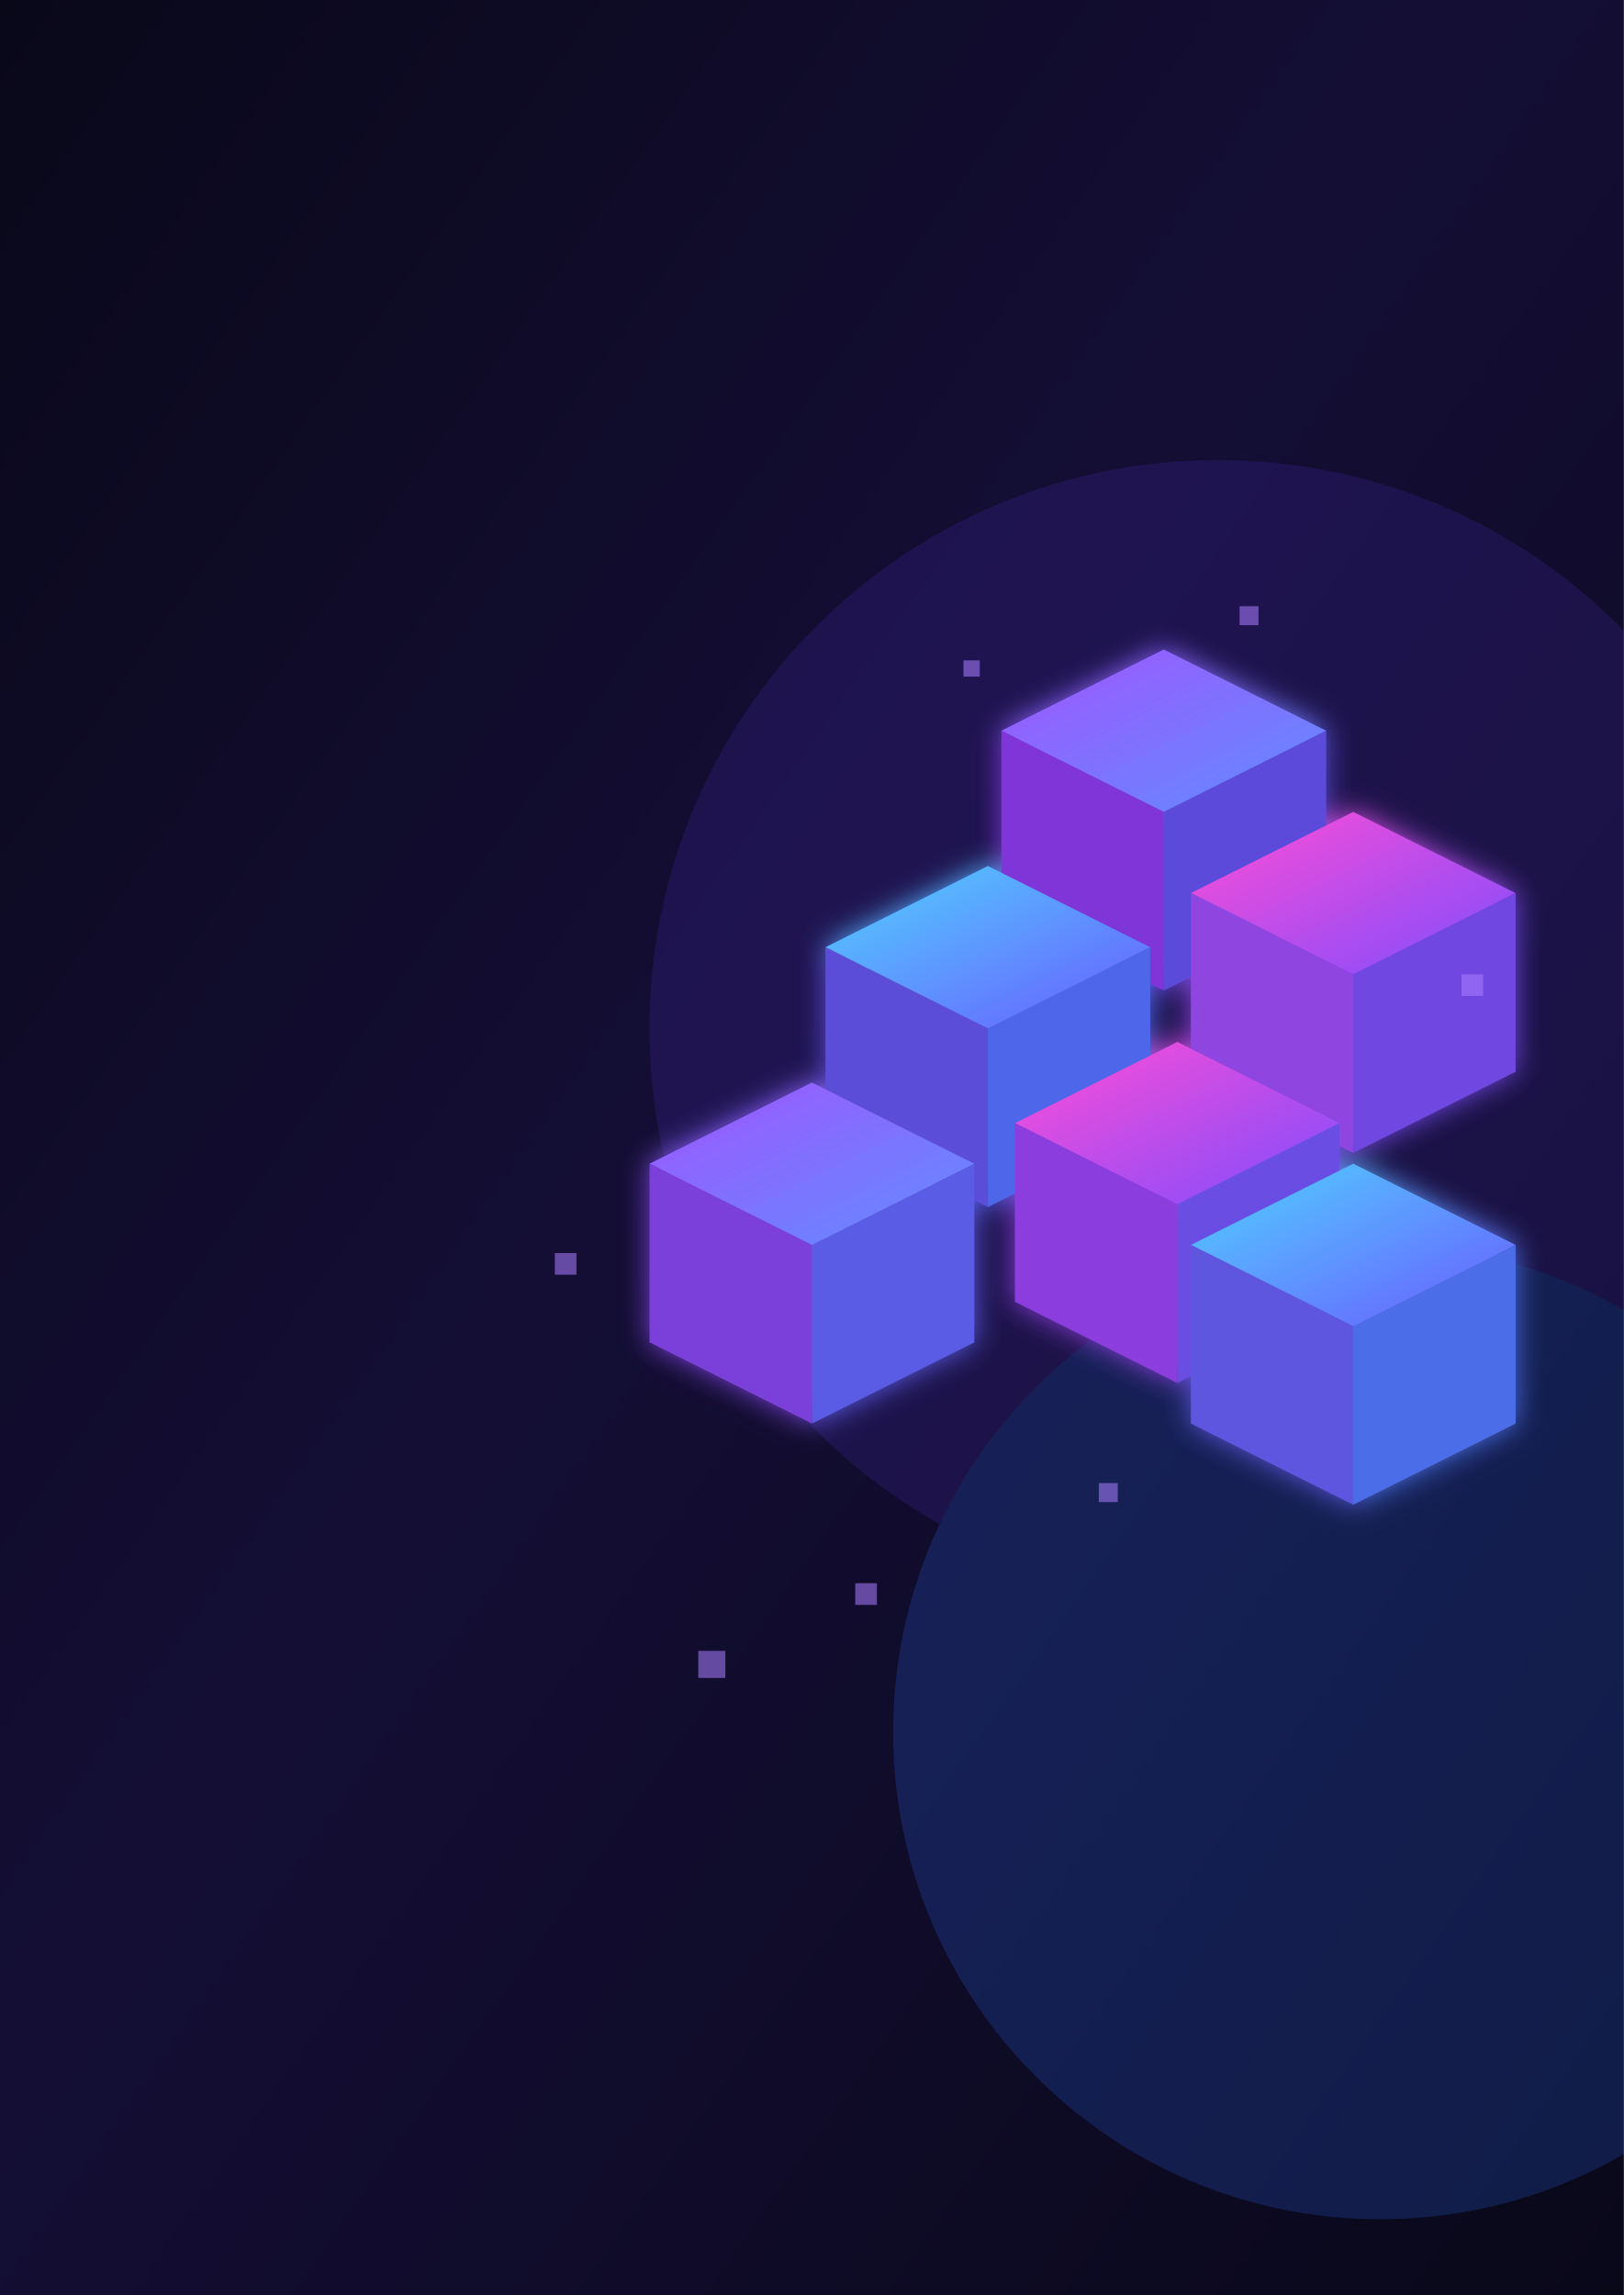
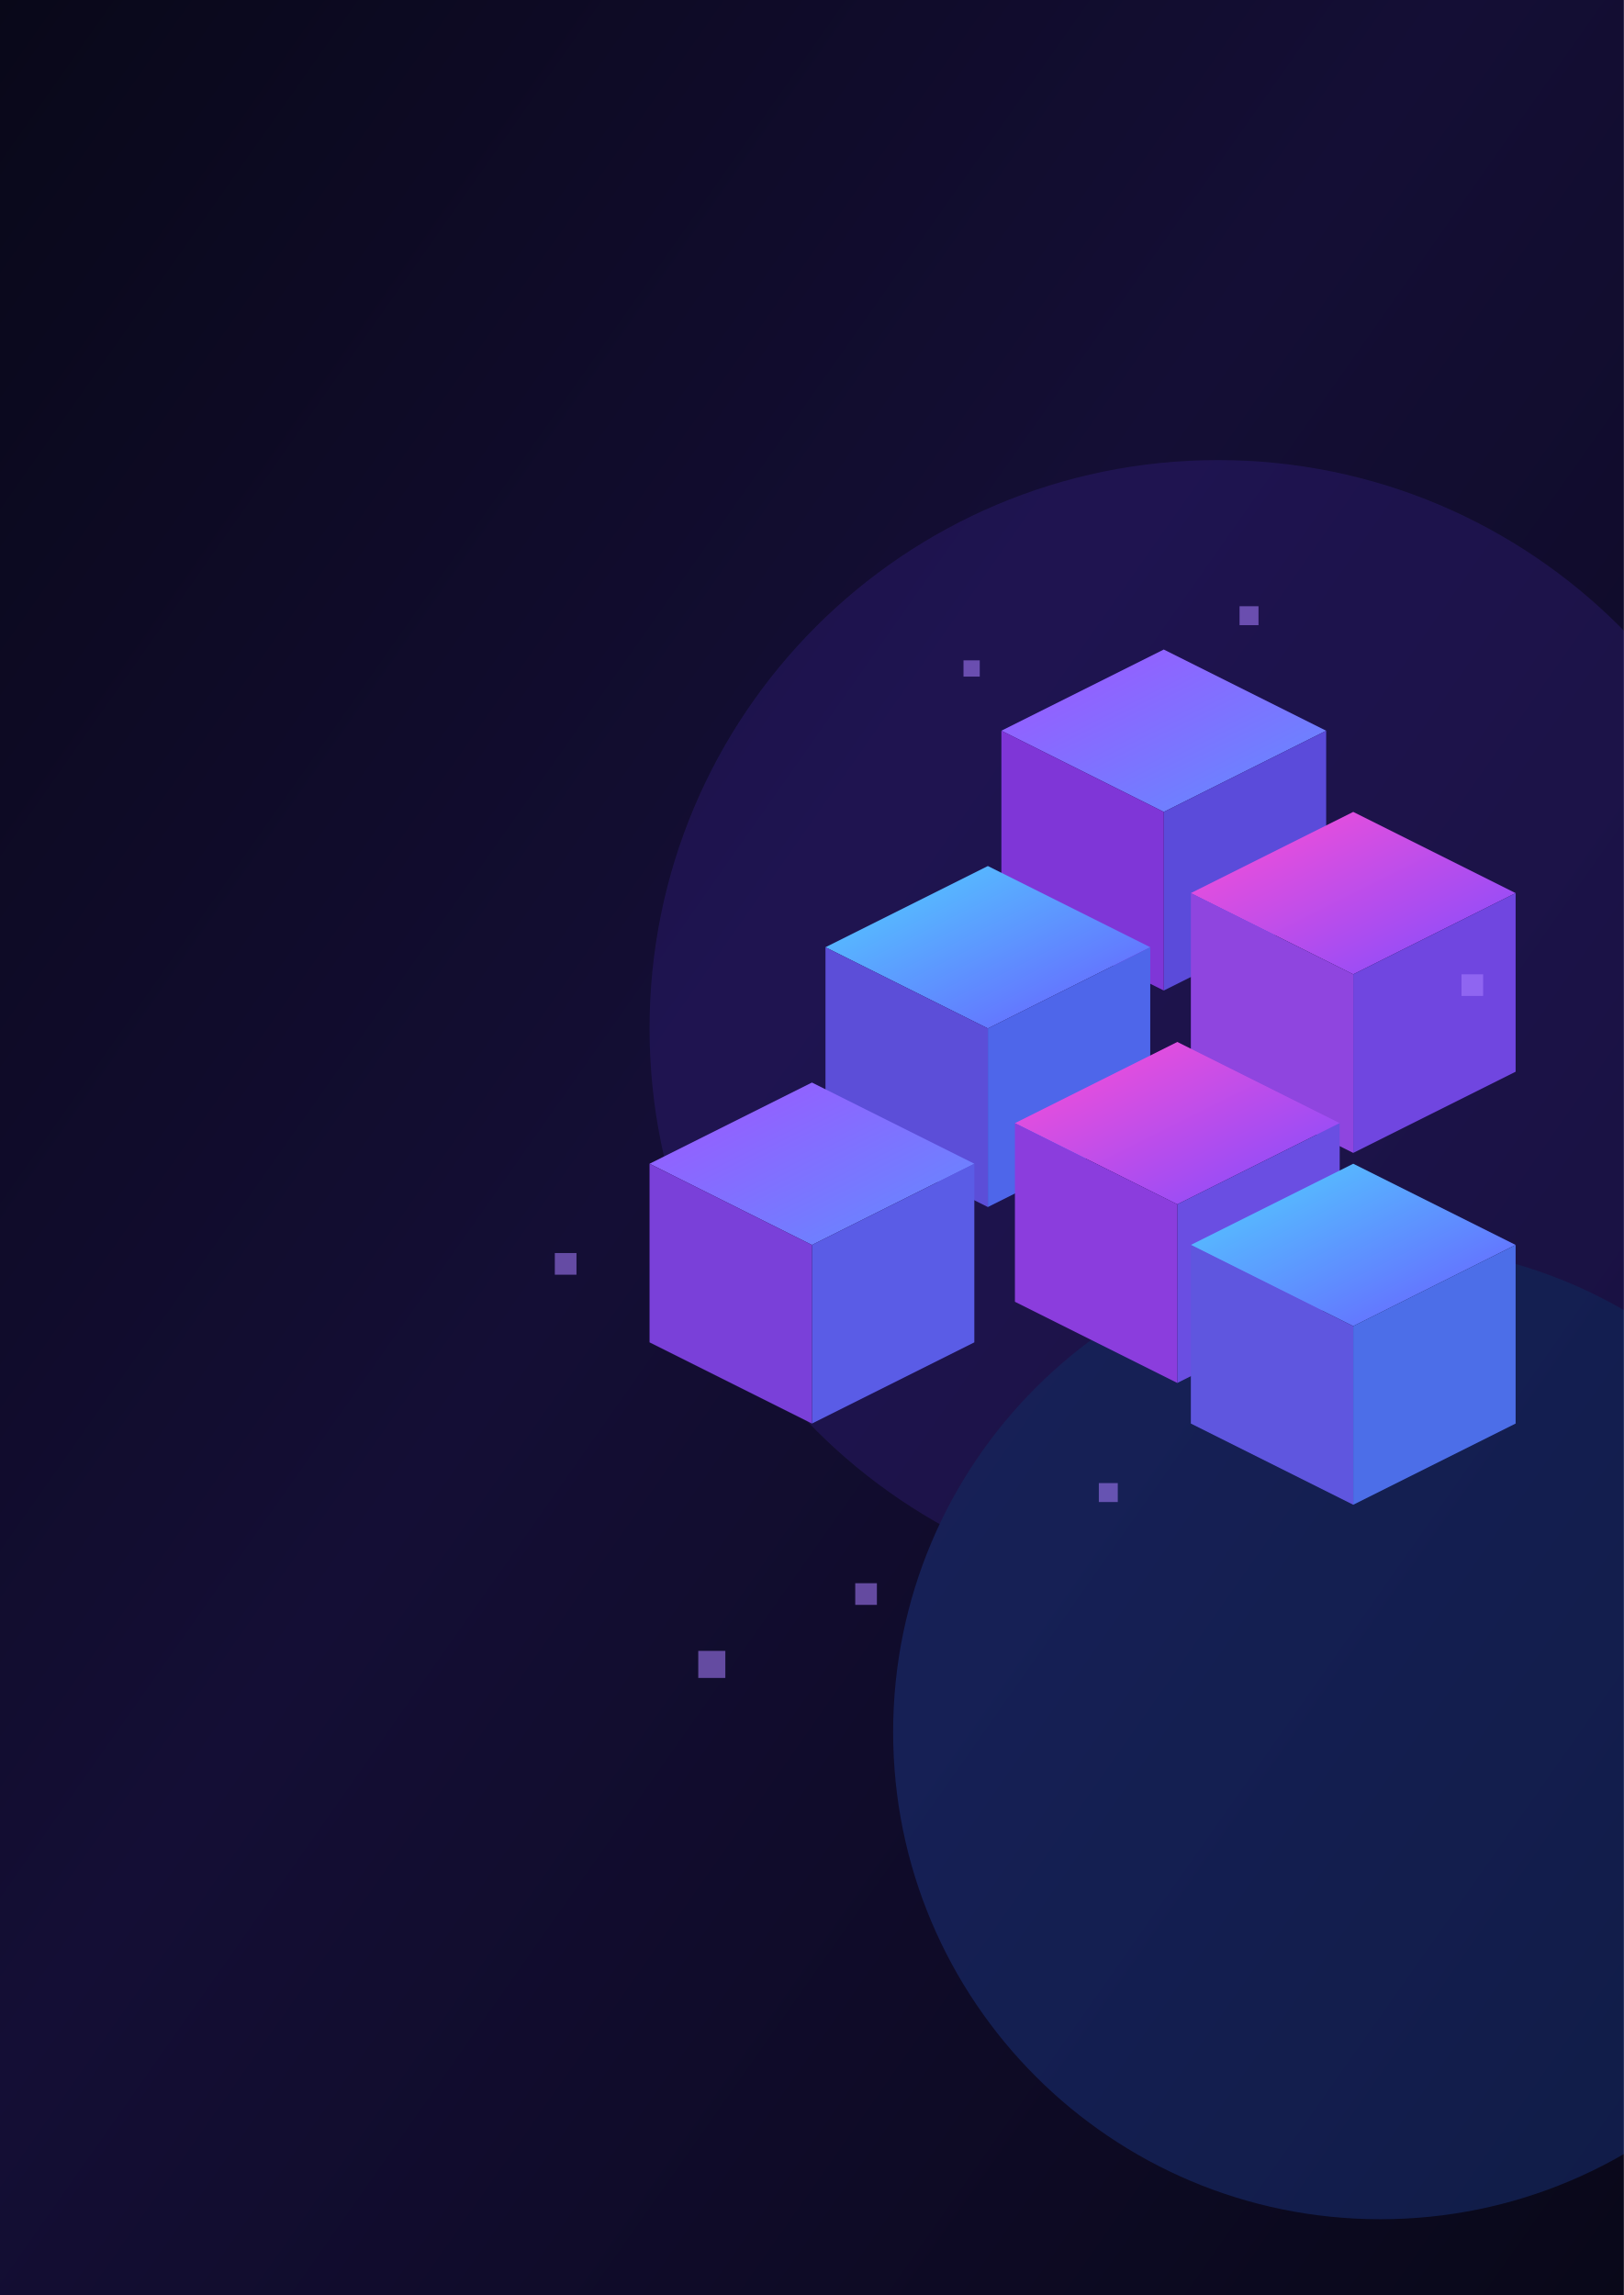
<svg xmlns="http://www.w3.org/2000/svg" viewBox="0 0 600 848" role="img" aria-label="Isometric cube network">
  <defs>
    <linearGradient id="bg" x1="0" y1="0" x2="1" y2="1">
      <stop offset="0" stop-color="#090819" />
      <stop offset="0.45" stop-color="#140e35" />
      <stop offset="1" stop-color="#090819" />
    </linearGradient>
    <linearGradient id="f1" x1="0" y1="0" x2="1" y2="1">
      <stop offset="0" stop-color="#a055ff" />
      <stop offset="1" stop-color="#5f8dff" />
    </linearGradient>
    <linearGradient id="f2" x1="0" y1="0" x2="1" y2="1">
      <stop offset="0" stop-color="#ff4ed5" />
      <stop offset="1" stop-color="#7d4dff" />
    </linearGradient>
    <linearGradient id="f3" x1="0" y1="0" x2="1" y2="1">
      <stop offset="0" stop-color="#51d2ff" />
      <stop offset="1" stop-color="#695bff" />
    </linearGradient>
-     <filter id="glow" x="-40%" y="-40%" width="180%" height="180%">
-       <feGaussianBlur stdDeviation="5" result="b" />
-       <feMerge>
-         <feMergeNode in="b" />
-         <feMergeNode in="SourceGraphic" />
-       </feMerge>
-     </filter>
  </defs>
  <rect width="600" height="848" fill="url(#bg)" />
  <g opacity="0.2">
    <circle cx="450" cy="380" r="210" fill="#4d2fbe" />
    <circle cx="510" cy="640" r="180" fill="#2c6eff" />
  </g>
-   <g filter="url(#glow)">
+   <g>
    <g>
      <polygon points="430,240 490,270 430,300 370,270" fill="url(#f1)" />
      <polygon points="430,300 490,270 490,336 430,366" fill="#5b4bda" />
      <polygon points="430,300 370,270 370,336 430,366" fill="#7f36d7" />
    </g>
    <g>
      <polygon points="500,300 560,330 500,360 440,330" fill="url(#f2)" />
      <polygon points="500,360 560,330 560,396 500,426" fill="#7046e0" />
      <polygon points="500,360 440,330 440,396 500,426" fill="#8f45df" />
    </g>
    <g>
      <polygon points="365,320 425,350 365,380 305,350" fill="url(#f3)" />
      <polygon points="365,380 425,350 425,416 365,446" fill="#4e66ea" />
      <polygon points="365,380 305,350 305,416 365,446" fill="#5c4ed8" />
    </g>
    <g>
      <polygon points="435,385 495,415 435,445 375,415" fill="url(#f2)" />
      <polygon points="435,445 495,415 495,481 435,511" fill="#6a4ee2" />
      <polygon points="435,445 375,415 375,481 435,511" fill="#8b3ddd" />
    </g>
    <g>
      <polygon points="300,400 360,430 300,460 240,430" fill="url(#f1)" />
      <polygon points="300,460 360,430 360,496 300,526" fill="#5a5ce6" />
      <polygon points="300,460 240,430 240,496 300,526" fill="#7a40d9" />
    </g>
    <g>
      <polygon points="500,430 560,460 500,490 440,460" fill="url(#f3)" />
      <polygon points="500,490 560,460 560,526 500,556" fill="#4c6ee8" />
      <polygon points="500,490 440,460 440,526 500,556" fill="#5f56df" />
    </g>
  </g>
  <g opacity="0.55" fill="#a87dff">
    <rect x="258" y="610" width="10" height="10" />
    <rect x="316" y="585" width="8" height="8" />
    <rect x="540" y="360" width="8" height="8" />
    <rect x="406" y="548" width="7" height="7" />
    <rect x="356" y="244" width="6" height="6" />
    <rect x="458" y="224" width="7" height="7" />
    <rect x="205" y="463" width="8" height="8" />
  </g>
</svg>
